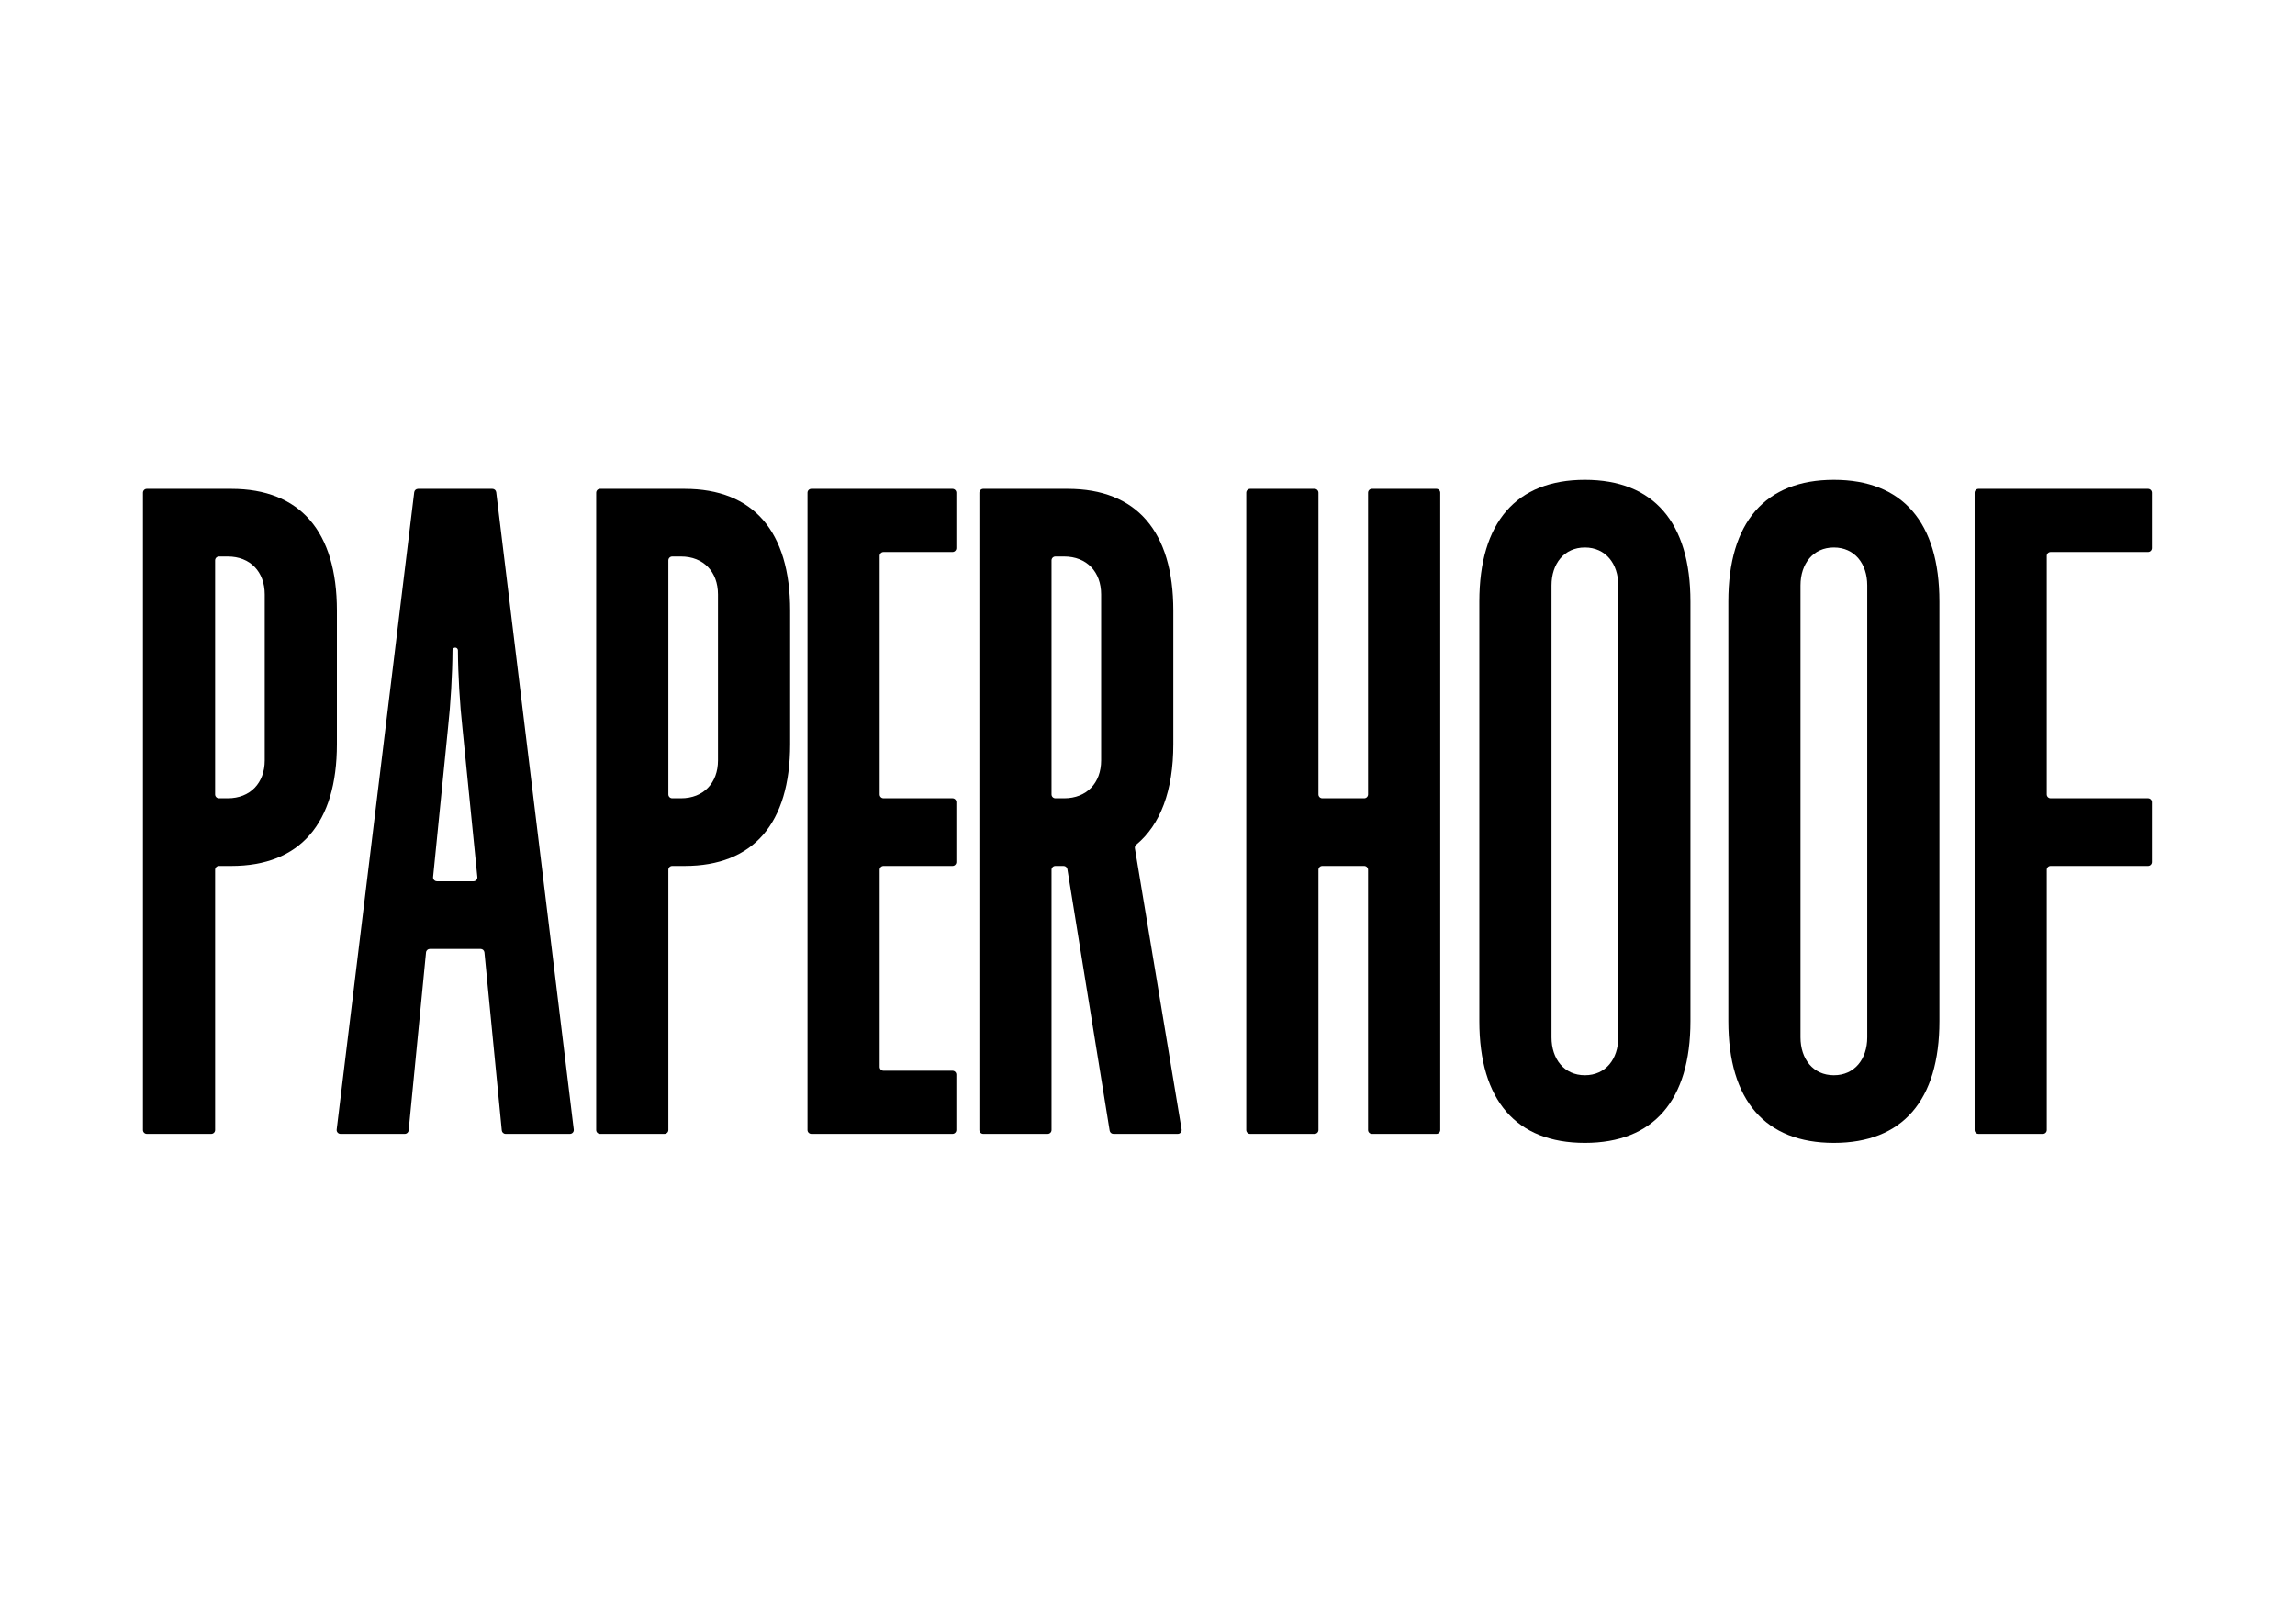
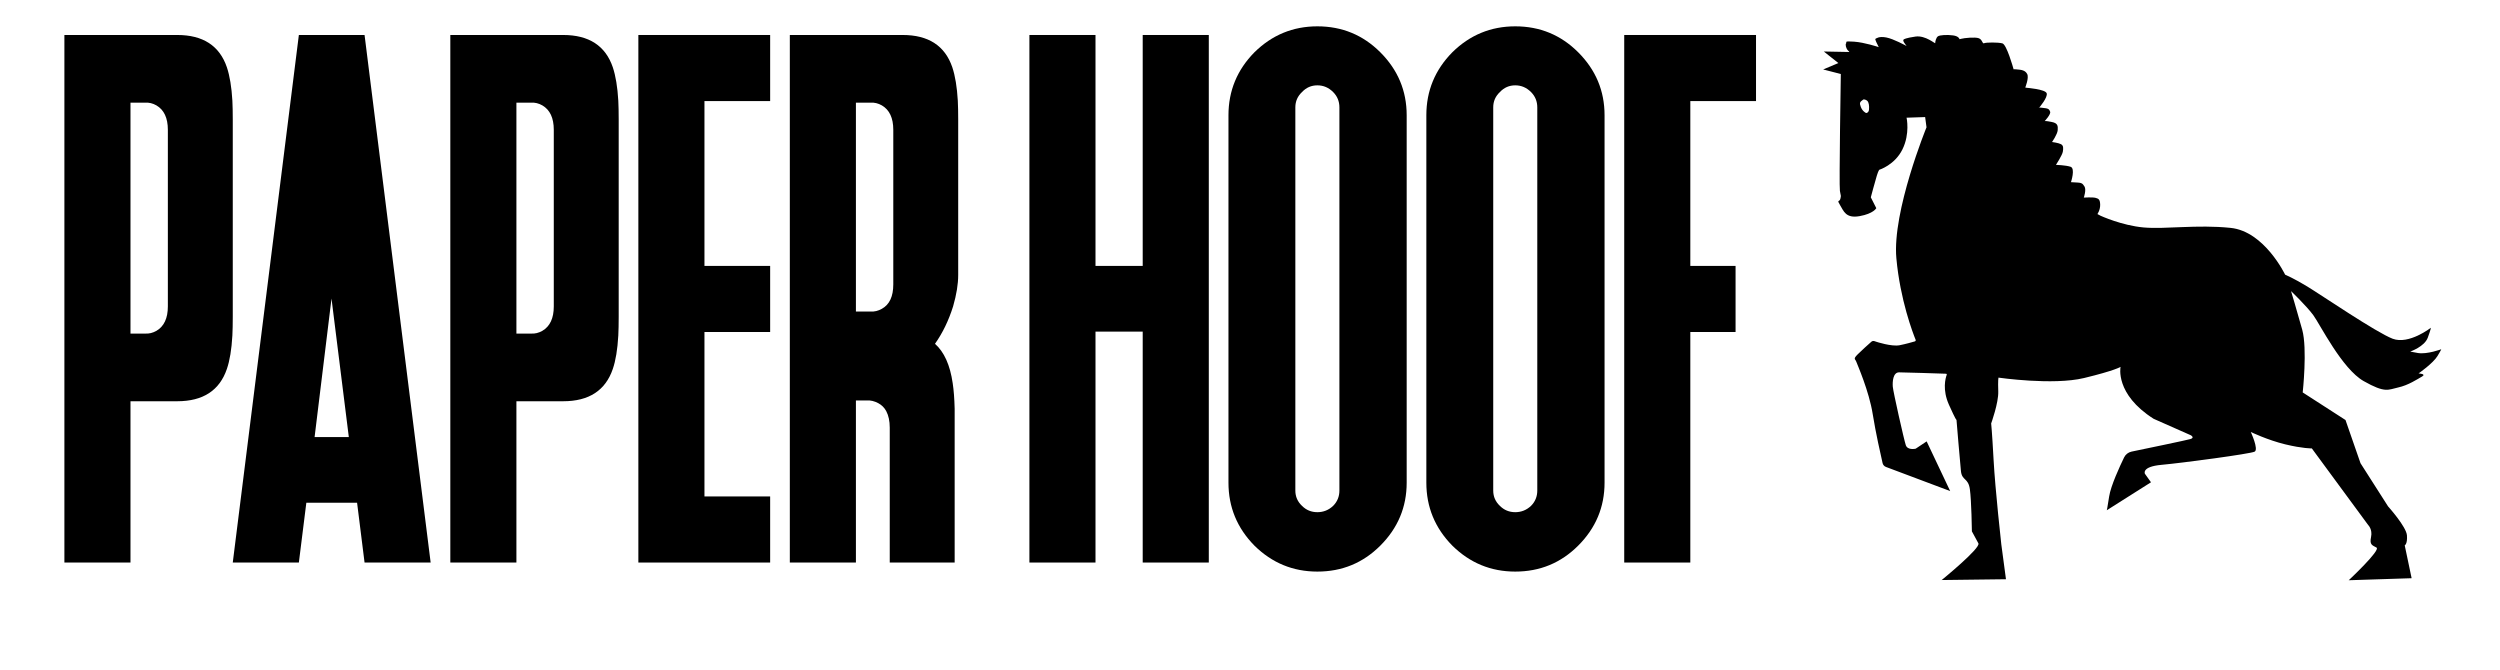
- <svg xmlns="http://www.w3.org/2000/svg" width="100%" height="100%" viewBox="0 0 3508 2481" version="1.1" xml:space="preserve" style="fill-rule:evenodd;clip-rule:evenodd;stroke-linejoin:round;stroke-miterlimit:2;">
-   <g>
-     <path d="M322.913,1733.126c1.566,-0 3.068,-0.622 4.176,-1.73c1.107,-1.107 1.73,-2.61 1.73,-4.176c0,-46.37 0,-351.362 0,-397.732c-0,-3.262 2.644,-5.906 5.905,-5.906c7.341,-0 18.915,-0 18.915,-0c104.799,0 161.335,-64.81 161.335,-186.156l0,-204.082c0,-121.346 -56.536,-186.156 -161.335,-186.156l-129.23,0c-3.262,0 -5.906,2.644 -5.906,5.906c0,77.662 0,896.464 0,974.126c-0,3.262 2.644,5.906 5.906,5.906l98.504,0Zm11.811,-512.963c-1.566,0 -3.068,-0.622 -4.176,-1.73c-1.107,-1.107 -1.73,-2.61 -1.73,-4.176c0,-43.531 0,-314.212 0,-357.743c0,-1.566 0.622,-3.068 1.73,-4.176c1.107,-1.107 2.61,-1.73 4.176,-1.73c5.676,-0 13.4,-0 13.4,-0c34.473,0 56.536,23.442 56.536,57.915l0,253.724c0,34.473 -22.063,57.915 -56.536,57.915l-13.4,0Z" style="fill-rule:nonzero;" />
-     <path d="M639.009,747.189c-2.986,0 -5.502,2.228 -5.862,5.192c-8.88,72.981 -108.543,892.049 -118.53,974.126c-0.204,1.678 0.321,3.363 1.441,4.629c1.121,1.266 2.73,1.99 4.421,1.99c20.128,-0 80.012,-0 98.29,-0c3.039,0 5.582,-2.307 5.878,-5.332c3.457,-35.436 23.081,-236.581 26.538,-272.017c0.295,-3.025 2.838,-5.332 5.878,-5.332c15.751,0 61.786,0 77.537,0c3.039,-0 5.582,2.307 5.878,5.332c3.457,35.436 23.081,236.581 26.538,272.017c0.295,3.025 2.838,5.332 5.878,5.332c18.278,-0 78.162,-0 98.29,-0c1.691,-0 3.3,-0.724 4.421,-1.99c1.121,-1.266 1.646,-2.951 1.441,-4.629c-9.987,-82.077 -109.65,-901.145 -118.53,-974.126c-0.361,-2.964 -2.877,-5.192 -5.862,-5.192c-20.252,0 -93.39,0 -113.643,0Zm28.874,599.836c-1.668,-0 -3.259,-0.706 -4.379,-1.943c-1.12,-1.237 -1.664,-2.89 -1.498,-4.55c3.781,-37.81 22.793,-227.925 22.793,-227.925c3.985,-35.867 6.691,-81.973 6.884,-118.59c0.007,-2.285 1.862,-4.134 4.148,-4.134c0.003,-0 0.005,-0 0.008,-0c2.281,0 4.133,1.845 4.14,4.127c0.192,36.619 2.898,82.728 6.884,118.598c-0,0 19.011,190.115 22.793,227.925c0.166,1.66 -0.378,3.313 -1.498,4.55c-1.12,1.237 -2.71,1.943 -4.379,1.943c-13.158,-0 -42.737,-0 -55.896,-0Z" style="fill-rule:nonzero;" />
-     <path d="M1015.724,1733.126c1.566,-0 3.068,-0.622 4.176,-1.73c1.107,-1.107 1.73,-2.61 1.73,-4.176c0,-46.37 0,-351.362 0,-397.732c-0,-3.262 2.644,-5.906 5.905,-5.906c7.341,-0 18.915,-0 18.915,-0c104.799,0 161.335,-64.81 161.335,-186.156l0,-204.082c0,-121.346 -56.536,-186.156 -161.335,-186.156l-129.23,0c-3.262,0 -5.906,2.644 -5.906,5.906c0,77.662 0,896.464 0,974.126c-0,3.262 2.644,5.906 5.906,5.906l98.504,0Zm11.811,-512.963c-1.566,0 -3.068,-0.622 -4.176,-1.73c-1.107,-1.107 -1.73,-2.61 -1.73,-4.176c0,-43.531 0,-314.212 0,-357.743c0,-1.566 0.622,-3.068 1.73,-4.176c1.107,-1.107 2.61,-1.73 4.176,-1.73c5.676,-0 13.4,-0 13.4,-0c34.473,0 56.536,23.442 56.536,57.915l0,253.724c0,34.473 -22.063,57.915 -56.536,57.915l-13.4,0Z" style="fill-rule:nonzero;" />
-     <path d="M1234.306,1727.22c-0,3.262 2.644,5.906 5.906,5.906l215.713,0c1.566,-0 3.068,-0.622 4.176,-1.73c1.107,-1.107 1.73,-2.61 1.73,-4.176l0,-84.714c0,-3.262 -2.644,-5.906 -5.906,-5.906l-105.398,0c-3.262,-0 -5.906,-2.644 -5.906,-5.906c-0,-39.242 -0,-261.965 -0,-301.207c0,-3.262 2.644,-5.906 5.906,-5.906c20.046,0 85.353,0 105.398,0c1.566,-0 3.068,-0.622 4.176,-1.73c1.107,-1.107 1.73,-2.61 1.73,-4.176l0,-91.609c0,-1.566 -0.622,-3.068 -1.73,-4.176c-1.107,-1.107 -2.61,-1.73 -4.176,-1.73l-105.398,0c-1.566,-0 -3.068,-0.622 -4.176,-1.73c-1.107,-1.108 -1.73,-2.61 -1.73,-4.176c-0,-44.031 -0,-320.606 -0,-364.638c-0,-1.566 0.622,-3.068 1.73,-4.176c1.107,-1.108 2.61,-1.73 4.176,-1.73c20.046,0 85.353,0 105.398,0c3.262,-0 5.906,-2.644 5.906,-5.906l0,-84.714c0,-1.566 -0.622,-3.068 -1.73,-4.176c-1.107,-1.107 -2.61,-1.73 -4.176,-1.73l-215.713,0c-3.262,0 -5.906,2.644 -5.906,5.906l0,974.126Z" style="fill-rule:nonzero;" />
-     <path d="M1601.404,1733.126c1.566,-0 3.068,-0.622 4.176,-1.73c1.107,-1.107 1.73,-2.61 1.73,-4.176l0,-397.732c-0,-3.262 2.644,-5.906 5.905,-5.906c3.858,-0 8.841,-0 12.509,-0c2.898,-0 5.368,2.103 5.83,4.963c6.998,43.299 57.587,356.317 64.584,399.616c0.462,2.861 2.932,4.963 5.83,4.963c17.789,0 77.778,0 98.319,0c1.735,-0 3.383,-0.763 4.505,-2.087c1.122,-1.324 1.605,-3.074 1.321,-4.786c-8.76,-52.726 -65.126,-391.985 -71.378,-429.616c-0.346,-2.084 0.447,-4.193 2.08,-5.533c36.911,-30.626 56.651,-82.282 56.651,-153.677l0,-204.082c0,-121.346 -56.536,-186.156 -161.335,-186.156l-129.23,0c-3.262,0 -5.906,2.644 -5.906,5.906c0,77.662 0,896.464 0,974.126c-0,3.262 2.644,5.906 5.906,5.906l98.504,0Zm11.811,-512.963c-1.566,0 -3.068,-0.622 -4.176,-1.73c-1.107,-1.107 -1.73,-2.61 -1.73,-4.176l0,-357.743c0,-1.566 0.622,-3.068 1.73,-4.176c1.107,-1.107 2.61,-1.73 4.176,-1.73l13.4,-0c34.473,0 56.536,23.442 56.536,57.915l0,253.724c0,34.473 -22.063,57.915 -56.536,57.915l-13.4,0Z" style="fill-rule:nonzero;" />
-     <path d="M1904.994,1727.22c-0,3.262 2.644,5.906 5.906,5.906l98.504,0c1.566,-0 3.068,-0.622 4.176,-1.73c1.107,-1.107 1.73,-2.61 1.73,-4.176c0,-46.37 0,-351.362 0,-397.732c-0,-1.566 0.622,-3.068 1.73,-4.176c1.107,-1.107 2.61,-1.73 4.176,-1.73l64.03,0c1.566,-0 3.068,0.622 4.176,1.73c1.107,1.107 1.73,2.61 1.73,4.176c0,46.37 0,351.362 0,397.732c-0,1.566 0.622,3.068 1.73,4.176c1.107,1.107 2.61,1.73 4.176,1.73l98.504,-0c3.262,-0 5.906,-2.644 5.906,-5.906l0,-974.126c0,-3.262 -2.644,-5.906 -5.906,-5.906l-98.504,-0c-3.262,0 -5.906,2.644 -5.906,5.906l0,461.163c-0,1.566 -0.622,3.068 -1.73,4.176c-1.107,1.107 -2.61,1.73 -4.176,1.73l-64.03,0c-1.566,0 -3.068,-0.622 -4.176,-1.73c-1.107,-1.107 -1.73,-2.61 -1.73,-4.176l0,-461.163c-0,-3.262 -2.644,-5.906 -5.906,-5.906l-98.504,0c-3.262,0 -5.906,2.644 -5.906,5.906l0,974.126Z" style="fill-rule:nonzero;" />
-     <path d="M2473.591,1585.58c0,33.094 -19.305,57.915 -51.021,57.915c-31.715,0 -51.021,-24.821 -51.021,-57.915l0,-690.845c0,-33.094 19.305,-57.915 51.021,-57.915c31.715,0 51.021,24.821 51.021,57.915l0,690.845Zm110.315,-666.025c0,-121.346 -56.536,-186.156 -161.335,-186.156c-104.799,0 -161.335,64.81 -161.335,186.156l0,641.204c0,121.346 56.536,186.156 161.335,186.156c104.799,0 161.335,-64.81 161.335,-186.156l0,-641.204Z" style="fill-rule:nonzero;" />
-     <path d="M2854.176,1585.58c0,33.094 -19.305,57.915 -51.021,57.915c-31.715,0 -51.021,-24.821 -51.021,-57.915l0,-690.845c0,-33.094 19.305,-57.915 51.021,-57.915c31.715,0 51.021,24.821 51.021,57.915l0,690.845Zm110.315,-666.025c0,-121.346 -56.536,-186.156 -161.335,-186.156c-104.799,0 -161.335,64.81 -161.335,186.156l0,641.204c0,121.346 56.536,186.156 161.335,186.156c104.799,0 161.335,-64.81 161.335,-186.156l0,-641.204Z" style="fill-rule:nonzero;" />
-     <path d="M3018.269,1727.22c-0,3.262 2.644,5.906 5.906,5.906l98.504,0c1.566,-0 3.068,-0.622 4.176,-1.73c1.107,-1.107 1.73,-2.61 1.73,-4.176l0,-397.732c-0,-1.566 0.622,-3.068 1.73,-4.176c1.108,-1.107 2.61,-1.73 4.176,-1.73c25.22,-0 123.755,-0 148.975,-0c1.566,0 3.068,-0.622 4.176,-1.73c1.108,-1.107 1.73,-2.61 1.73,-4.176c-0,-18.215 -0,-73.394 -0,-91.609c0,-1.566 -0.622,-3.068 -1.73,-4.176c-1.108,-1.107 -2.61,-1.73 -4.176,-1.73c-25.22,-0 -123.755,-0 -148.975,-0c-1.566,0 -3.068,-0.622 -4.176,-1.73c-1.108,-1.108 -1.73,-2.61 -1.73,-4.176c0,-44.031 0,-320.606 0,-364.638c-0,-1.566 0.622,-3.068 1.73,-4.176c1.108,-1.108 2.61,-1.73 4.176,-1.73c25.22,-0 123.755,-0 148.975,-0c1.566,0 3.068,-0.622 4.176,-1.73c1.108,-1.107 1.73,-2.61 1.73,-4.176c-0,-17.255 -0,-67.459 -0,-84.714c0,-1.566 -0.622,-3.068 -1.73,-4.176c-1.108,-1.107 -2.61,-1.73 -4.176,-1.73c-35.806,-0 -223.484,-0 -259.29,-0c-1.566,-0 -3.068,0.622 -4.176,1.73c-1.108,1.107 -1.73,2.61 -1.73,4.176c0,77.662 0,896.464 0,974.126Z" style="fill-rule:nonzero;" />
+ <svg xmlns="http://www.w3.org/2000/svg" width="100%" height="100%" viewBox="400 990 2840 760" version="1.1" xml:space="preserve" style="fill-rule:evenodd;clip-rule:evenodd;stroke-linejoin:round;stroke-miterlimit:2;">
+   <g id="HORIZONTAL--LOGO-1">
+     <g>
+       <path d="M590.686,1338.109c0,13.407 -4.32,22.643 -12.96,27.708c-4.171,2.383 -8.491,3.426 -12.96,3.128l-16.535,0l0,-262.332l16.535,0c4.469,-0.298 8.789,0.745 12.96,3.128c8.64,5.065 12.96,14.301 12.96,27.708l0,200.66Zm73.739,-212.279c0,-8.342 -0.149,-15.493 -0.447,-21.451c-0.894,-15.493 -2.979,-28.155 -6.257,-37.987c-8.342,-24.431 -27.112,-36.646 -56.31,-36.646l-128.261,0l0,599.298l75.08,0l0,-183.23l53.182,0c29.198,0 47.968,-12.215 56.31,-36.646c3.277,-9.534 5.363,-22.196 6.257,-37.987c0.298,-5.959 0.447,-13.109 0.447,-21.451l0,-223.899Z" style="fill-rule:nonzero;" />
+       <path d="M757.381,1486.481l19.217,-157.31l19.664,157.31l-38.881,0Zm56.757,142.562l75.08,0l-75.08,-599.298l-74.633,0l-75.08,599.298l75.08,0l8.491,-67.929l57.651,0l8.491,67.929Z" style="fill-rule:nonzero;" />
+       <path d="M1029.098,1338.109c0,13.407 -4.32,22.643 -12.96,27.708c-4.171,2.383 -8.491,3.426 -12.96,3.128l-16.535,0l0,-262.332l16.535,0c4.469,-0.298 8.789,0.745 12.96,3.128c8.64,5.065 12.96,14.301 12.96,27.708l0,200.66Zm73.739,-212.279c0,-8.342 -0.149,-15.493 -0.447,-21.451c-0.894,-15.493 -2.979,-28.155 -6.257,-37.987c-8.342,-24.431 -27.112,-36.646 -56.31,-36.646l-128.261,0l0,599.298l75.08,0l0,-183.23l53.182,0c29.198,0 47.968,-12.215 56.31,-36.646c3.277,-9.534 5.363,-22.196 6.257,-37.987c0.298,-5.959 0.447,-13.109 0.447,-21.451l0,-223.899Z" style="fill-rule:nonzero;" />
+       <path d="M1274.895,1104.826l0,-75.08l-149.713,0l0,599.298l149.713,0l0,-75.08l-74.633,0l0,-186.806l74.633,0l0,-75.08l-74.633,0l0,-187.253l74.633,0Z" style="fill-rule:nonzero;" />
+       <path d="M1372.32,1106.613l16.535,0c4.469,-0.298 8.789,0.745 12.96,3.128c8.64,5.065 12.96,14.301 12.96,27.708l0,175.633c0,13.705 -4.32,22.941 -12.96,27.708c-4.171,2.383 -8.491,3.426 -12.96,3.128l-16.535,0l0,-237.306Zm-75.08,-76.867l0,599.298l75.08,0l0,-184.124l12.513,0c4.171,-0.298 8.491,0.745 12.96,3.128c3.873,2.086 6.853,5.065 8.938,8.938c2.681,5.065 4.022,11.322 4.022,18.77l0,153.288l73.739,0l0,-174.739c-0.298,-11.619 -1.043,-21.302 -2.235,-29.049c-2.979,-20.558 -9.683,-35.454 -20.111,-44.69c8.64,-12.215 15.493,-26.367 20.558,-42.456c3.873,-13.407 5.81,-25.325 5.81,-35.752l0,-176.527c0,-8.342 -0.149,-15.493 -0.447,-21.451c-0.894,-15.493 -2.979,-28.155 -6.257,-37.987c-8.342,-24.431 -27.112,-36.646 -56.31,-36.646l-128.261,0Z" style="fill-rule:nonzero;" />
+       <path d="M1698.113,1029.746l0,262.332l-53.628,0l0,-262.332l-75.08,0l0,599.298l75.08,0l0,-262.332l53.628,0l0,262.332l75.08,0l0,-599.298l-75.08,0Z" style="fill-rule:nonzero;" />
+       <path d="M1871.511,1111.976c0,-6.853 2.532,-12.662 7.597,-17.429c4.767,-5.065 10.577,-7.597 17.429,-7.597c6.853,0 12.811,2.532 17.876,7.597c4.767,4.767 7.15,10.577 7.15,17.429l0,435.284c0,6.853 -2.383,12.662 -7.15,17.429c-5.065,4.767 -11.024,7.15 -17.876,7.15c-6.853,0 -12.662,-2.383 -17.429,-7.15c-5.065,-4.767 -7.597,-10.577 -7.597,-17.429l0,-435.284Zm25.027,-92.062c-27.708,0 -51.543,9.832 -71.505,29.496c-19.664,19.962 -29.496,43.797 -29.496,71.505l0,417.408c0,27.708 9.832,51.543 29.496,71.505c19.962,19.664 43.797,29.496 71.505,29.496c28.006,0 51.841,-9.832 71.505,-29.496c19.962,-19.962 29.943,-43.797 29.943,-71.505l0,-417.408c0,-27.708 -9.981,-51.543 -29.943,-71.505c-19.664,-19.664 -43.499,-29.496 -71.505,-29.496Z" style="fill-rule:nonzero;" />
+       <path d="M2096.304,1111.976c0,-6.853 2.532,-12.662 7.597,-17.429c4.767,-5.065 10.577,-7.597 17.429,-7.597c6.853,0 12.811,2.532 17.876,7.597c4.767,4.767 7.15,10.577 7.15,17.429l0,435.284c0,6.853 -2.383,12.662 -7.15,17.429c-5.065,4.767 -11.024,7.15 -17.876,7.15c-6.853,0 -12.662,-2.383 -17.429,-7.15c-5.065,-4.767 -7.597,-10.577 -7.597,-17.429l0,-435.284Zm25.027,-92.062c-27.708,0 -51.543,9.832 -71.505,29.496c-19.664,19.962 -29.496,43.797 -29.496,71.505l0,417.408c0,27.708 9.832,51.543 29.496,71.505c19.962,19.664 43.797,29.496 71.505,29.496c28.006,0 51.841,-9.832 71.505,-29.496c19.962,-19.962 29.943,-43.797 29.943,-71.505l0,-417.408c0,-27.708 -9.981,-51.543 -29.943,-71.505c-19.664,-19.664 -43.499,-29.496 -71.505,-29.496Z" style="fill-rule:nonzero;" />
+       <path d="M2394.836,1104.826l0,-75.08l-149.713,0l0,599.298l75.08,0l0,-261.886l51.394,0l0,-75.08l-51.394,0l0,-187.253l74.633,0Z" style="fill-rule:nonzero;" />
+     </g>
+     <path id="ICON" d="M2793.301,1569.655c-0.009,0.014 -0.012,0.008 -0.012,0.008l0.012,-0.008Zm-259.053,-526.105c0.393,0.815 0.036,0.012 0.036,0.012c0,0 -0.012,-0.004 -0.036,-0.012c-0.114,-0.236 -0.291,-0.608 -0.558,-1.175c-1.188,-2.523 -4.156,-7.867 -3.117,-8.313c1.039,-0.445 3.859,-3.117 12.321,-1.484c8.141,1.571 22.053,9.188 23.095,9.763c0.053,0.043 0.062,0.034 0.062,0.034c0,0 -0.021,-0.012 -0.062,-0.034c-0.159,-0.131 -0.715,-0.741 -2.61,-3.528c-2.523,-3.711 -0.445,-4.156 -0.445,-4.156c0,0 1.633,-1.484 13.063,-3.117c11.43,-1.633 22.563,8.61 22.414,7.422c-0.148,-1.188 0.891,-6.234 3.117,-7.719c2.227,-1.484 10.242,-1.93 17.071,-1.039c6.828,0.891 7.422,4.305 7.422,4.305c0,0 -1.336,0.445 1.93,-0.445c3.266,-0.891 15.883,-2.227 20.039,-0.594c4.156,1.633 3.859,6.68 5.938,5.641c2.078,-1.039 15.735,-1.188 20.782,0.148c4.802,1.271 12.022,26.861 12.712,29.346c-1.416,-0.038 0.054,0.194 0.054,0.194c0,0 -0.018,-0.067 -0.054,-0.194c0.546,0.015 1.52,0.07 3.171,0.194c5.938,0.445 10.094,1.039 12.321,5.344c2.227,4.305 -2.227,15.289 -2.227,15.289l1.633,0.297c0,0 21.227,1.633 22.711,6.234c1.484,4.602 -8.164,15.883 -8.164,15.883c0,0 -3.882,0.002 3.184,0.617c7.066,0.614 7.834,1.536 8.909,4.455c1.075,2.919 -6.144,10.599 -6.144,10.599c0,0 1.382,-0.307 8.141,1.075c6.759,1.382 6.912,4.455 6.605,9.216c-0.307,4.762 -6.451,13.517 -6.451,13.517c0,0 7.219,0.922 10.138,2.458c2.919,1.536 2.765,4.455 2.15,8.448c-0.614,3.994 -7.834,15.053 -7.834,15.053c0,0 10.906,0.307 16.589,2.15c5.683,1.843 0.461,17.511 0.461,17.511c0,0 3.687,0.154 7.834,0.461c4.147,0.307 5.223,0.768 7.527,4.455c2.304,3.687 -0.768,12.596 -0.768,12.596c0,0 10.138,-0.614 13.364,0.307c3.226,0.922 5.069,1.536 5.223,7.68c0.154,6.144 -3.129,10.723 -3.129,10.723l3.741,1.995c0,0 23.939,10.972 48.627,13.217c24.688,2.244 60.597,-3.491 99,0.499c38.403,3.99 61.844,53.116 61.844,53.116c0,0 9.975,4.239 25.186,13.466c15.212,9.227 78.551,52.367 97.005,59.35c18.453,6.982 43.39,-12.468 43.39,-12.468c0,0 0.249,0.997 -3.491,11.222c-3.741,10.224 -19.7,15.71 -19.7,15.71c0,0 -1.995,0 8.479,1.746c10.473,1.746 26.433,-4.239 26.433,-4.239c0,0 0.748,-0.499 -4.239,7.73c-4.987,8.229 -21.446,19.7 -21.446,19.7c0,0 9.227,0.499 3.99,3.491c-5.237,2.992 -15.71,9.975 -27.181,12.468c-11.471,2.494 -14.463,6.733 -39.151,-7.232c-24.688,-13.965 -49.624,-64.587 -57.355,-75.06c-7.73,-10.473 -25.186,-27.181 -25.186,-27.181c0,0 6.733,22.194 12.718,43.889c5.985,21.695 0.54,71.212 0.54,71.212l48.616,31.336l17.05,49.077l31.336,49.077c0,0 20.737,23.041 21.428,32.948c0.691,9.908 -2.534,11.29 -2.534,11.29l7.834,37.326l-71.427,2.304c0,0 36.635,-34.331 31.566,-37.096c-5.069,-2.765 -8.064,-3.226 -6.221,-11.981c1.843,-8.756 -3.226,-13.594 -3.226,-13.594l-64.054,-87.095c0,0 -10.138,0.23 -30.184,-4.608c-20.046,-4.839 -39.17,-14.055 -39.17,-14.055c0,0 9.216,19.815 4.378,22.35c-4.839,2.534 -82.717,12.903 -105.758,14.977c-23.041,2.074 -18.894,10.138 -18.894,10.138l6.912,9.677l-50.217,31.789c0.071,-0.107 0.503,-1.392 2.687,-15.66c1.857,-12.13 12.036,-34.166 16.969,-44.346c1.655,-3.401 4.79,-5.846 8.491,-6.623c16.414,-3.397 62.239,-12.915 66.769,-14.237c5.53,-1.613 0.461,-4.378 0.461,-4.378l-42.165,-18.663c-44.239,-28.11 -37.557,-58.985 -37.557,-58.985c0,0 -6.221,4.147 -41.474,12.672c-35.253,8.525 -97.233,-0.461 -97.233,-0.461c0,0 -0.691,2.765 -0.23,15.668c0.461,12.903 -8.064,36.405 -8.064,36.405c0,0 0.922,7.603 2.765,41.474c1.843,33.87 8.756,95.85 8.756,95.85l5.299,39.63l-73.04,0.922c0,0 44.699,-36.405 41.704,-41.704c-2.995,-5.299 -7.373,-13.594 -7.373,-13.594c0,0 -0.461,-34.792 -2.304,-47.925c-1.843,-13.133 -8.986,-9.447 -10.138,-20.506c-1.116,-10.709 -4.824,-55.555 -5.057,-58.384c0.002,-0.068 -0.012,-0.14 -0.012,-0.14c0,0 0.004,0.048 0.012,0.14c-0.012,0.418 -0.609,0.678 -8.537,-16.96c-7.681,-17.09 -4,-30.179 -2.558,-34.065c0.11,-0.271 0.08,-0.578 -0.079,-0.824c-0.159,-0.245 -0.428,-0.397 -0.72,-0.407c-7.647,-0.257 -47.087,-1.57 -53.323,-1.57c-6.912,0 -7.603,10.599 -7.143,16.359c0.461,5.76 12.682,60.084 14.758,66.313c2.076,6.229 11.262,4.045 11.262,4.045l12.442,-8.295l26.727,56.45l-72.959,-27.415c-1.922,-0.722 -3.356,-2.356 -3.823,-4.355c-2.055,-8.889 -7.863,-34.625 -11.234,-55.808c-4.147,-26.059 -17.511,-56.22 -18.663,-59.445c-1.152,-3.226 -3.917,-2.765 1.613,-8.295c4.292,-4.292 12.194,-11.361 15.515,-14.31c0.947,-0.841 2.272,-1.112 3.473,-0.712l2.209,0.736c0,0 17.281,5.76 26.497,3.917c7.057,-1.411 14.276,-3.471 17.272,-4.359c0.369,-0.112 0.674,-0.375 0.837,-0.724c0.163,-0.349 0.17,-0.752 0.019,-1.107c-3.086,-7.578 -17.569,-45.147 -21.884,-92.609c-4.839,-53.224 34.244,-148.772 34.244,-148.772l-1.557,-11.608l-21.093,0.708c0,0 4.105,18.12 -4.672,35.957c-8.777,17.837 -26.331,23.216 -26.331,23.216c0,0 -0.991,0.849 -2.831,6.795c-1.84,5.946 -6.795,24.49 -6.795,24.49l6.229,12.316c0,0 -3.114,6.229 -18.969,9.06c-15.855,2.831 -18.12,-5.946 -22.225,-12.599c-4.105,-6.653 -0.566,-2.973 0.425,-7.22c0.991,-4.247 0.471,-2.356 -0.566,-8.923c-1.037,-6.567 1.037,-132.716 1.037,-132.716l-20.046,-5.184l17.281,-7.258l-16.589,-13.133l28.631,0.554c0,0 1.188,0.445 -1.039,-1.633c-2.227,-2.078 -3.414,-6.828 -2.227,-8.164c1.188,-1.336 -3.266,-2.82 9.055,-1.93c11.977,0.866 27.182,5.94 28.019,6.222Zm-17.576,59.541c-3.9,2.786 -4.631,3.563 -2.731,8.55c1.9,4.988 5.938,6.769 5.938,6.769c0,0 2.969,0 3.325,-4.038c0.356,-4.038 -0.144,-8.282 -2.138,-9.975c-1.507,-1.279 -3.828,-1.711 -4.394,-1.306Z" />
  </g>
</svg>
